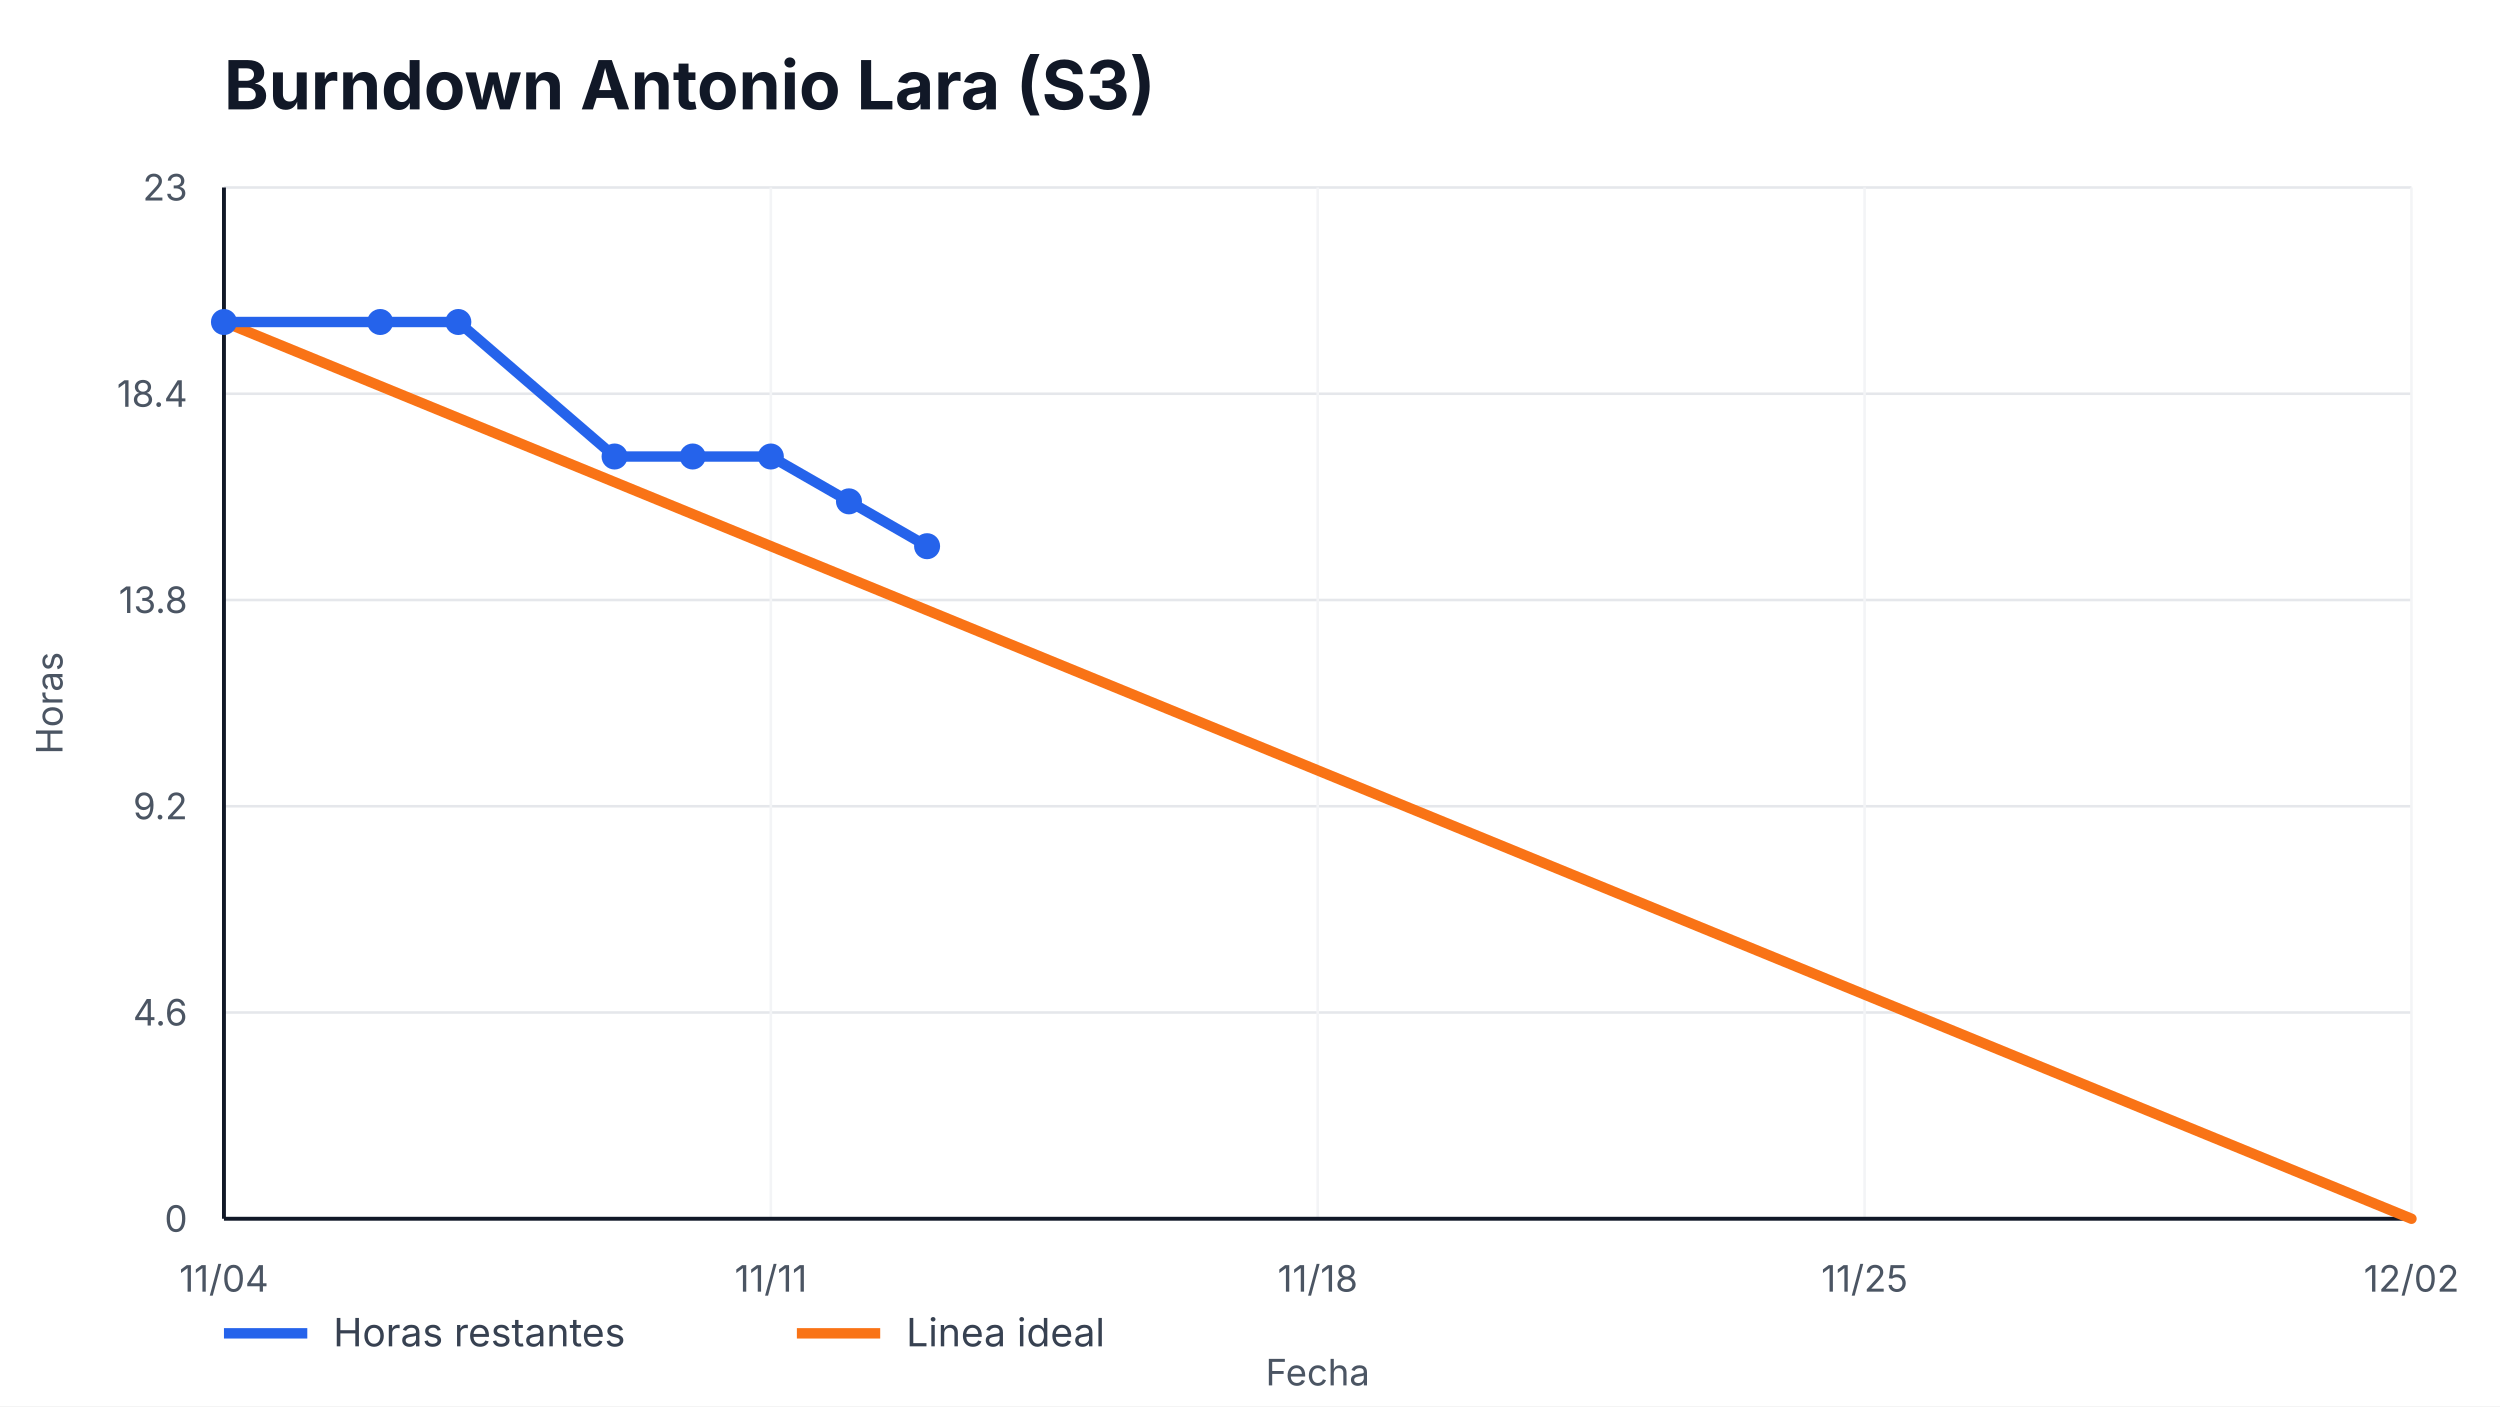
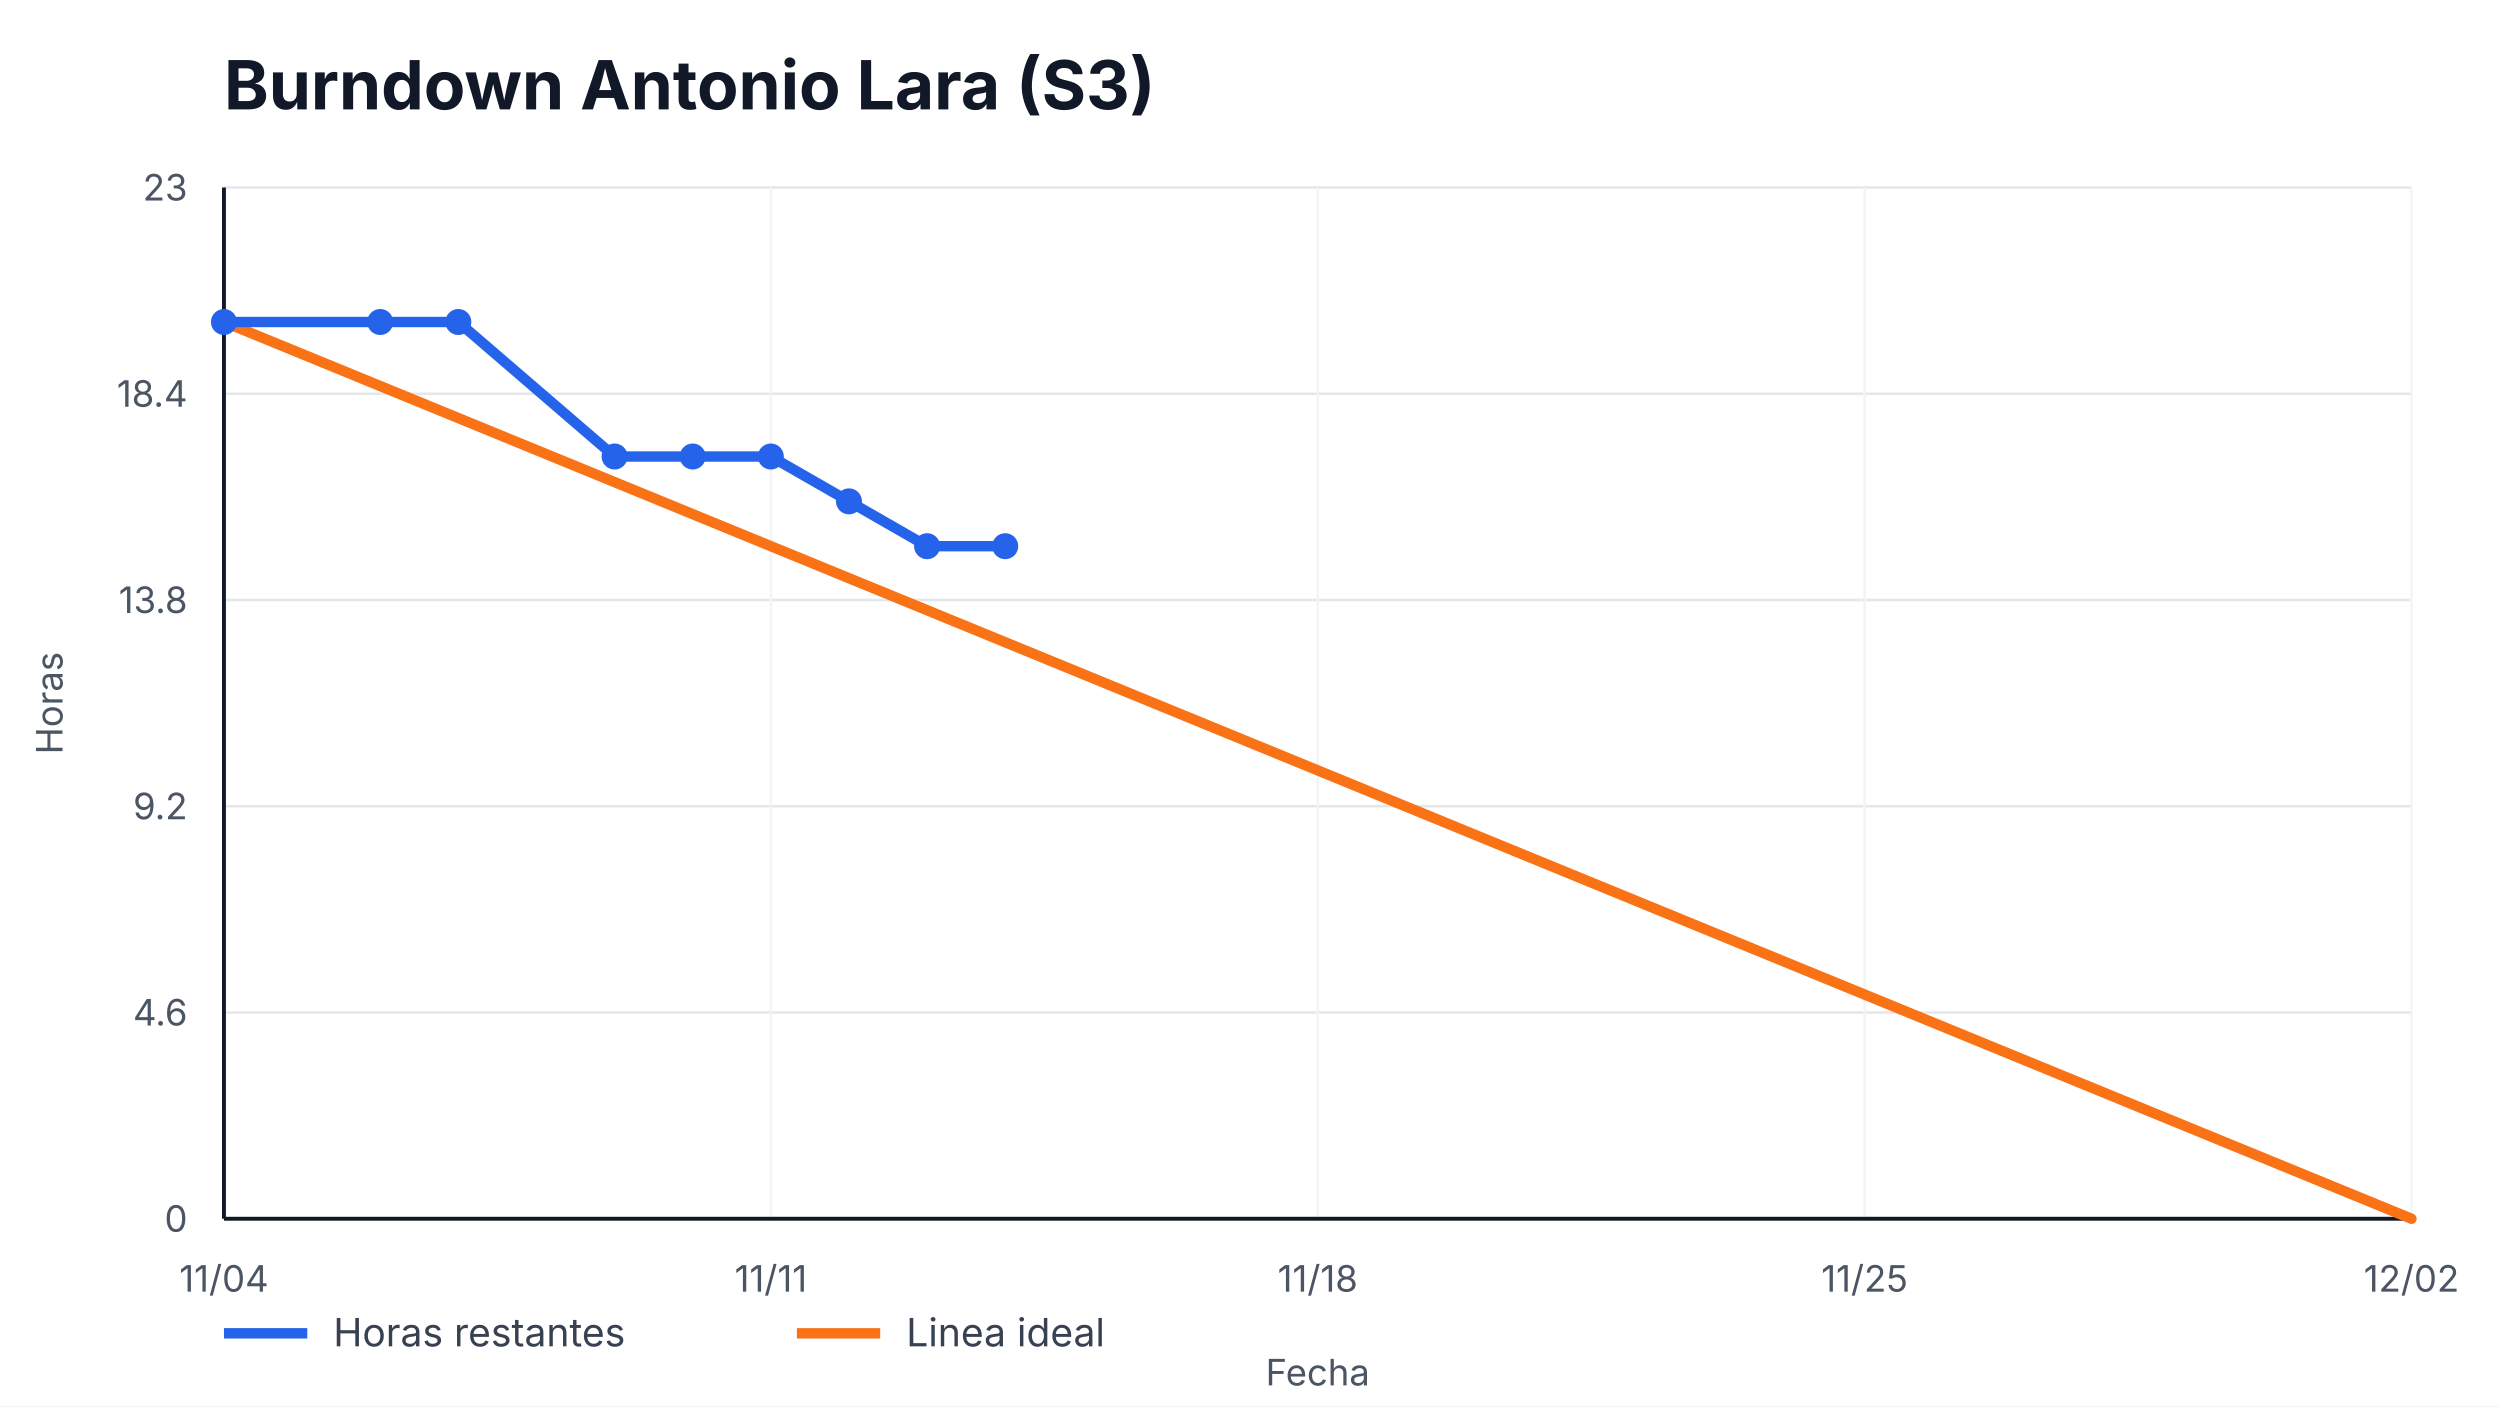
<svg xmlns="http://www.w3.org/2000/svg" width="960" height="540" viewBox="0 0 960 540" role="img" aria-label="Burndown Antonio Lara (S3)">
  <style>
    text { font-family: -apple-system, BlinkMacSystemFont, "Segoe UI", sans-serif; fill: #111827; }
    .title { font-size: 26px; font-weight: 700; }
    .axis { font-size: 14px; fill: #4b5563; }
    .legend { font-size: 15px; fill: #374151; }
    .overrun { font-size: 14px; font-weight: 700; fill: #b91c1c; }
  </style>
  <rect width="100%" height="100%" fill="#ffffff" />
  <text x="86" y="42" class="title">Burndown Antonio Lara (S3)</text>
  <g>
    <line x1="86" y1="468.00" x2="926" y2="468.00" stroke="#e5e7eb" />
    <line x1="86" y1="388.80" x2="926" y2="388.80" stroke="#e5e7eb" />
    <line x1="86" y1="309.60" x2="926" y2="309.60" stroke="#e5e7eb" />
    <line x1="86" y1="230.40" x2="926" y2="230.40" stroke="#e5e7eb" />
    <line x1="86" y1="151.20" x2="926" y2="151.20" stroke="#e5e7eb" />
    <line x1="86" y1="72.00" x2="926" y2="72.00" stroke="#e5e7eb" />
  </g>
  <g>
    <line x1="86.00" y1="72" x2="86.00" y2="468" stroke="#f3f4f6" />
    <text x="86.00" y="496" text-anchor="middle" class="axis">11/04</text>
    <line x1="296.00" y1="72" x2="296.00" y2="468" stroke="#f3f4f6" />
    <text x="296.00" y="496" text-anchor="middle" class="axis">11/11</text>
    <line x1="506.00" y1="72" x2="506.00" y2="468" stroke="#f3f4f6" />
    <text x="506.00" y="496" text-anchor="middle" class="axis">11/18</text>
    <line x1="716.00" y1="72" x2="716.00" y2="468" stroke="#f3f4f6" />
    <text x="716.00" y="496" text-anchor="middle" class="axis">11/25</text>
    <line x1="926.00" y1="72" x2="926.00" y2="468" stroke="#f3f4f6" />
    <text x="926.00" y="496" text-anchor="middle" class="axis">12/02</text>
  </g>
  <line x1="86" y1="468" x2="926" y2="468" stroke="#111827" stroke-width="1.5" />
  <line x1="86" y1="72" x2="86" y2="468" stroke="#111827" stroke-width="1.5" />
  <g>
    <text x="72" y="473.00" text-anchor="end" class="axis">0</text>
    <text x="72" y="393.80" text-anchor="end" class="axis">4.6</text>
    <text x="72" y="314.60" text-anchor="end" class="axis">9.2</text>
    <text x="72" y="235.40" text-anchor="end" class="axis">13.8</text>
    <text x="72" y="156.20" text-anchor="end" class="axis">18.4</text>
    <text x="72" y="77.00" text-anchor="end" class="axis">23</text>
  </g>
  <polyline points="86.00,123.65 926.00,468.00" fill="none" stroke="#f97316" stroke-width="4" stroke-linecap="round" />
-   <polyline points="86.00,123.65 146.00,123.65 176.00,123.65 236.00,175.30 266.00,175.30 296.00,175.30 326.00,192.52 356.00,209.74" fill="none" stroke="#2563eb" stroke-width="4" stroke-linecap="round" stroke-linejoin="round" />
+   <polyline points="86.00,123.65 146.00,123.65 176.00,123.65 236.00,175.30 266.00,175.30 296.00,175.30 326.00,192.52 356.00,209.74 386.00,209.74" fill="none" stroke="#2563eb" stroke-width="4" stroke-linecap="round" stroke-linejoin="round" />
  <g>
    <circle cx="86.00" cy="123.65" r="5" fill="#2563eb" />
    <circle cx="146.00" cy="123.65" r="5" fill="#2563eb" />
    <circle cx="176.00" cy="123.65" r="5" fill="#2563eb" />
    <circle cx="236.00" cy="175.30" r="5" fill="#2563eb" />
    <circle cx="266.00" cy="175.30" r="5" fill="#2563eb" />
    <circle cx="296.00" cy="175.30" r="5" fill="#2563eb" />
    <circle cx="326.00" cy="192.52" r="5" fill="#2563eb" />
    <circle cx="356.00" cy="209.74" r="5" fill="#2563eb" />
+     <circle cx="386.00" cy="209.74" r="5" fill="#2563eb" />
  </g>
  <line x1="86" y1="512" x2="118" y2="512" stroke="#2563eb" stroke-width="4" />
  <text x="128" y="517" class="legend">Horas restantes</text>
  <line x1="306" y1="512" x2="338" y2="512" stroke="#f97316" stroke-width="4" />
  <text x="348" y="517" class="legend">Linea ideal</text>
  <text x="506.0" y="532" text-anchor="middle" class="axis">Fecha</text>
  <text x="24" y="270.0" transform="rotate(-90 24,270.0)" text-anchor="middle" class="axis">Horas</text>
</svg>
